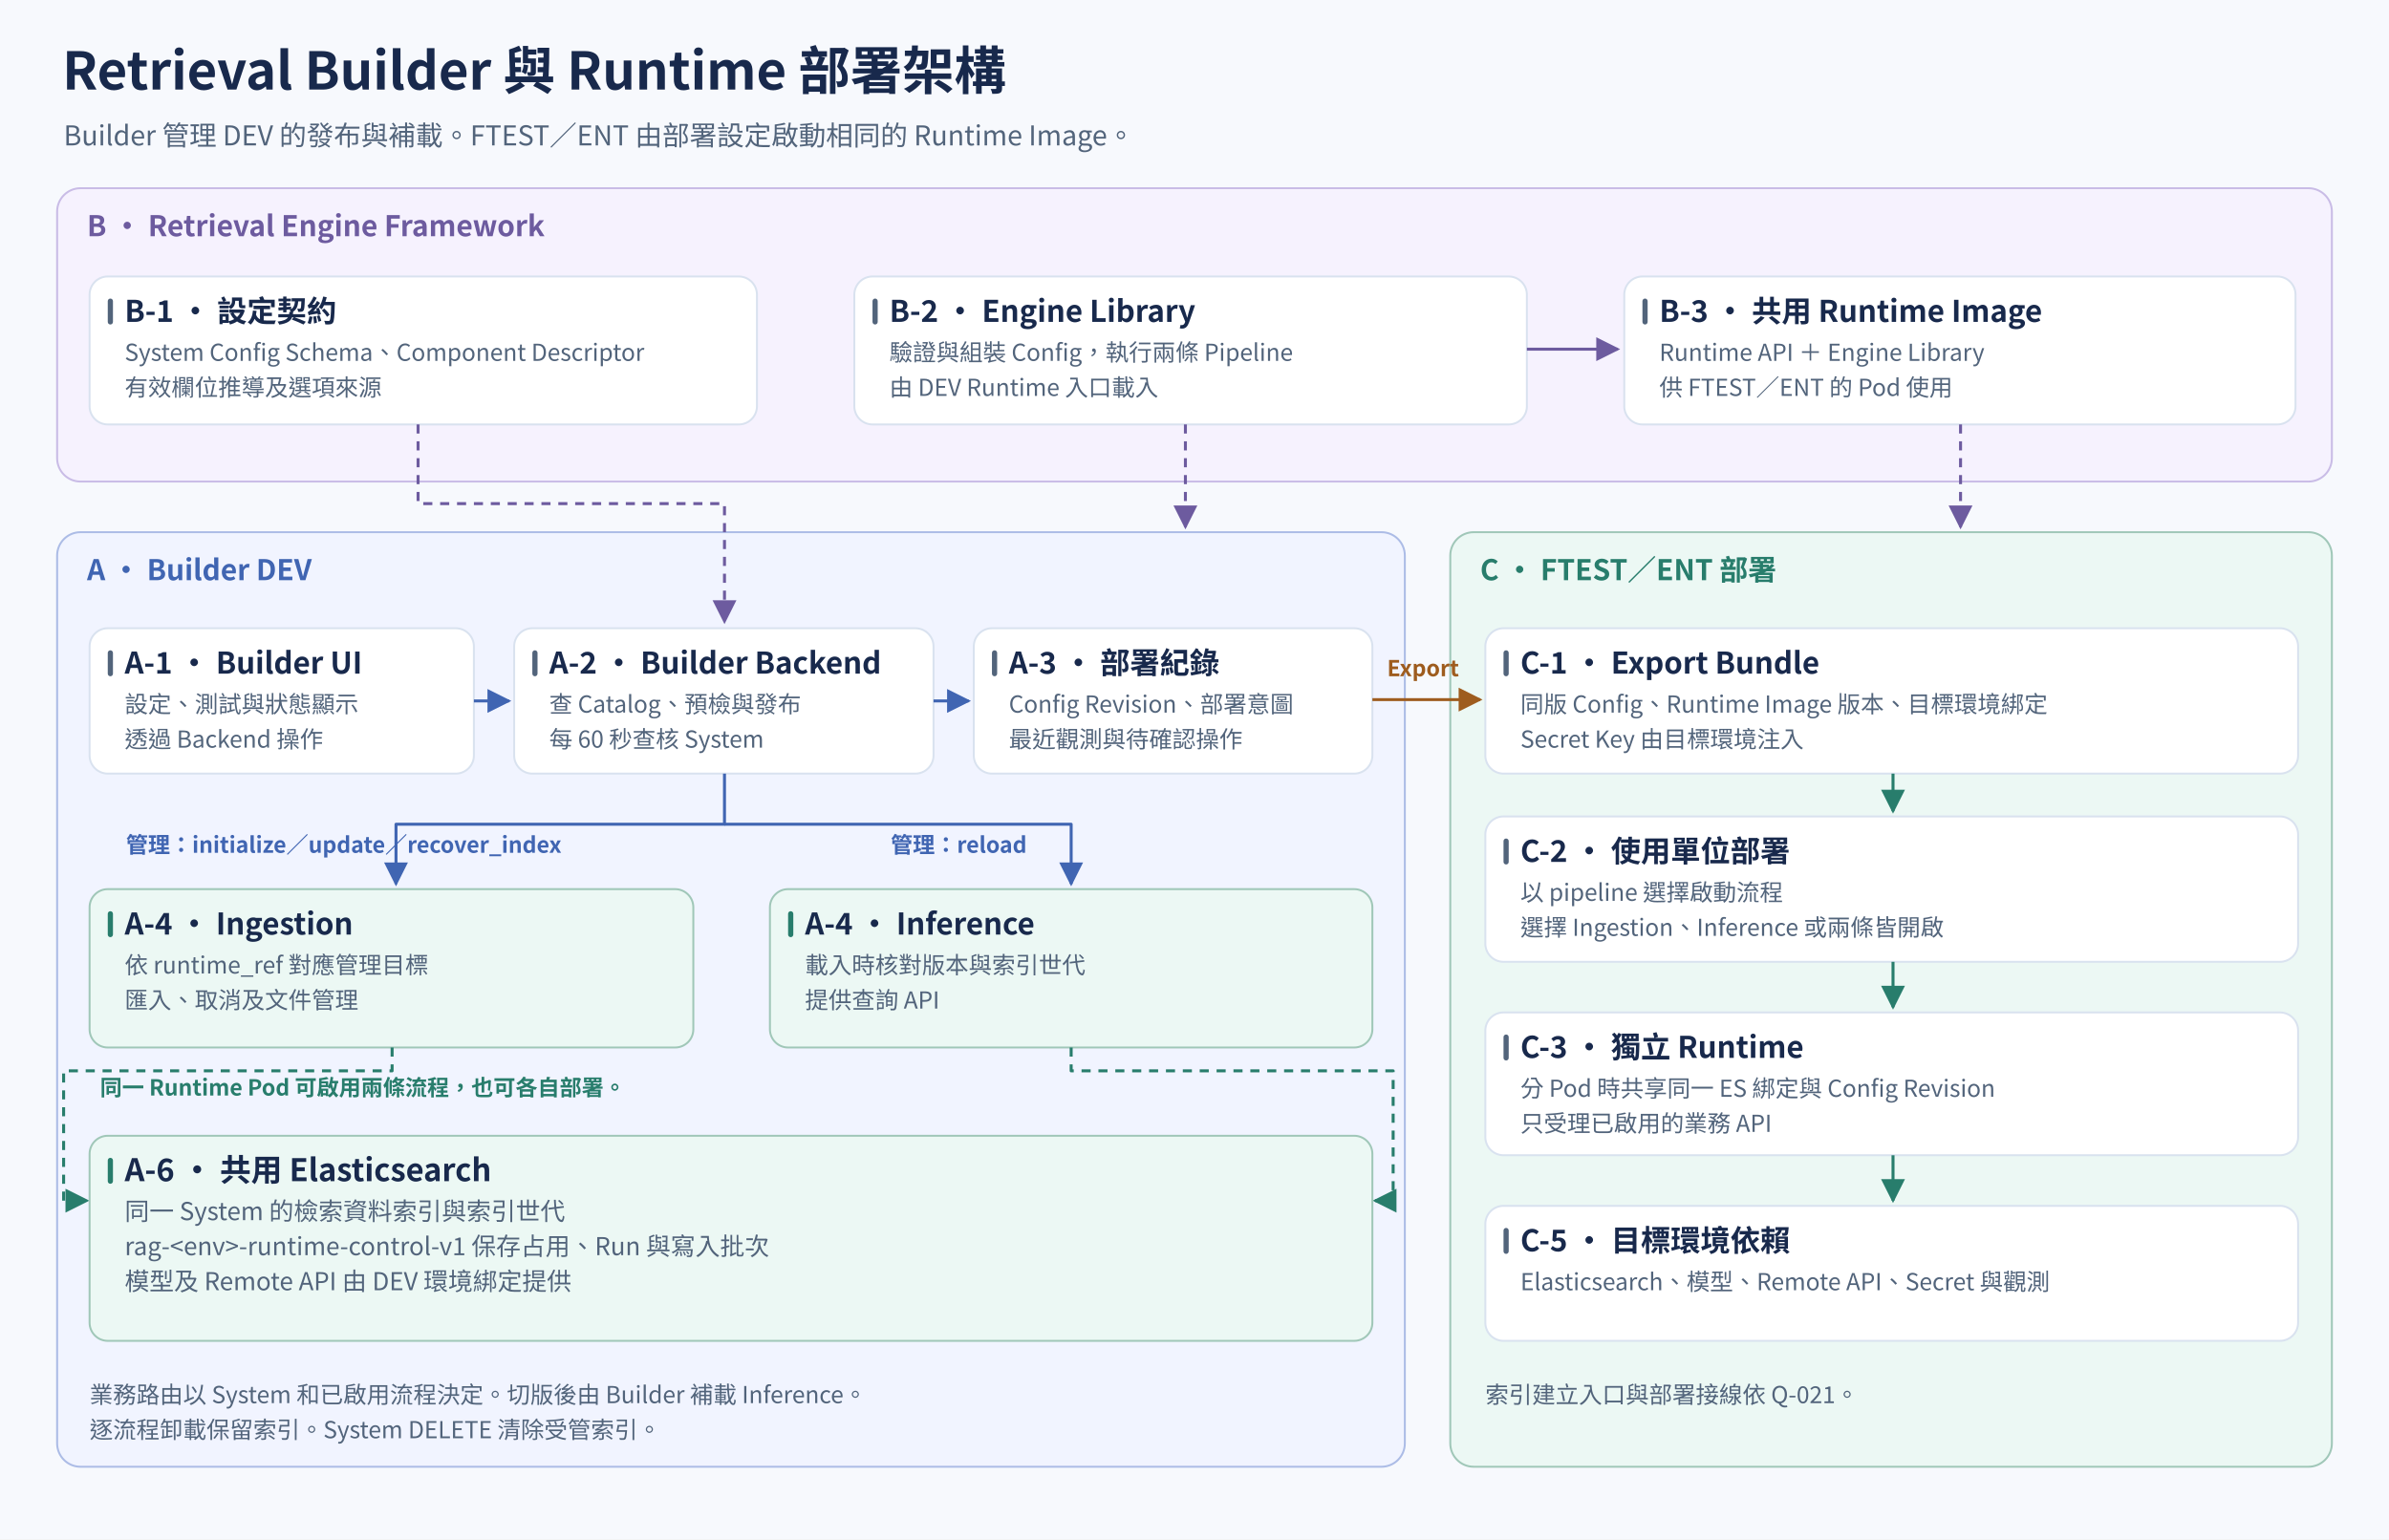
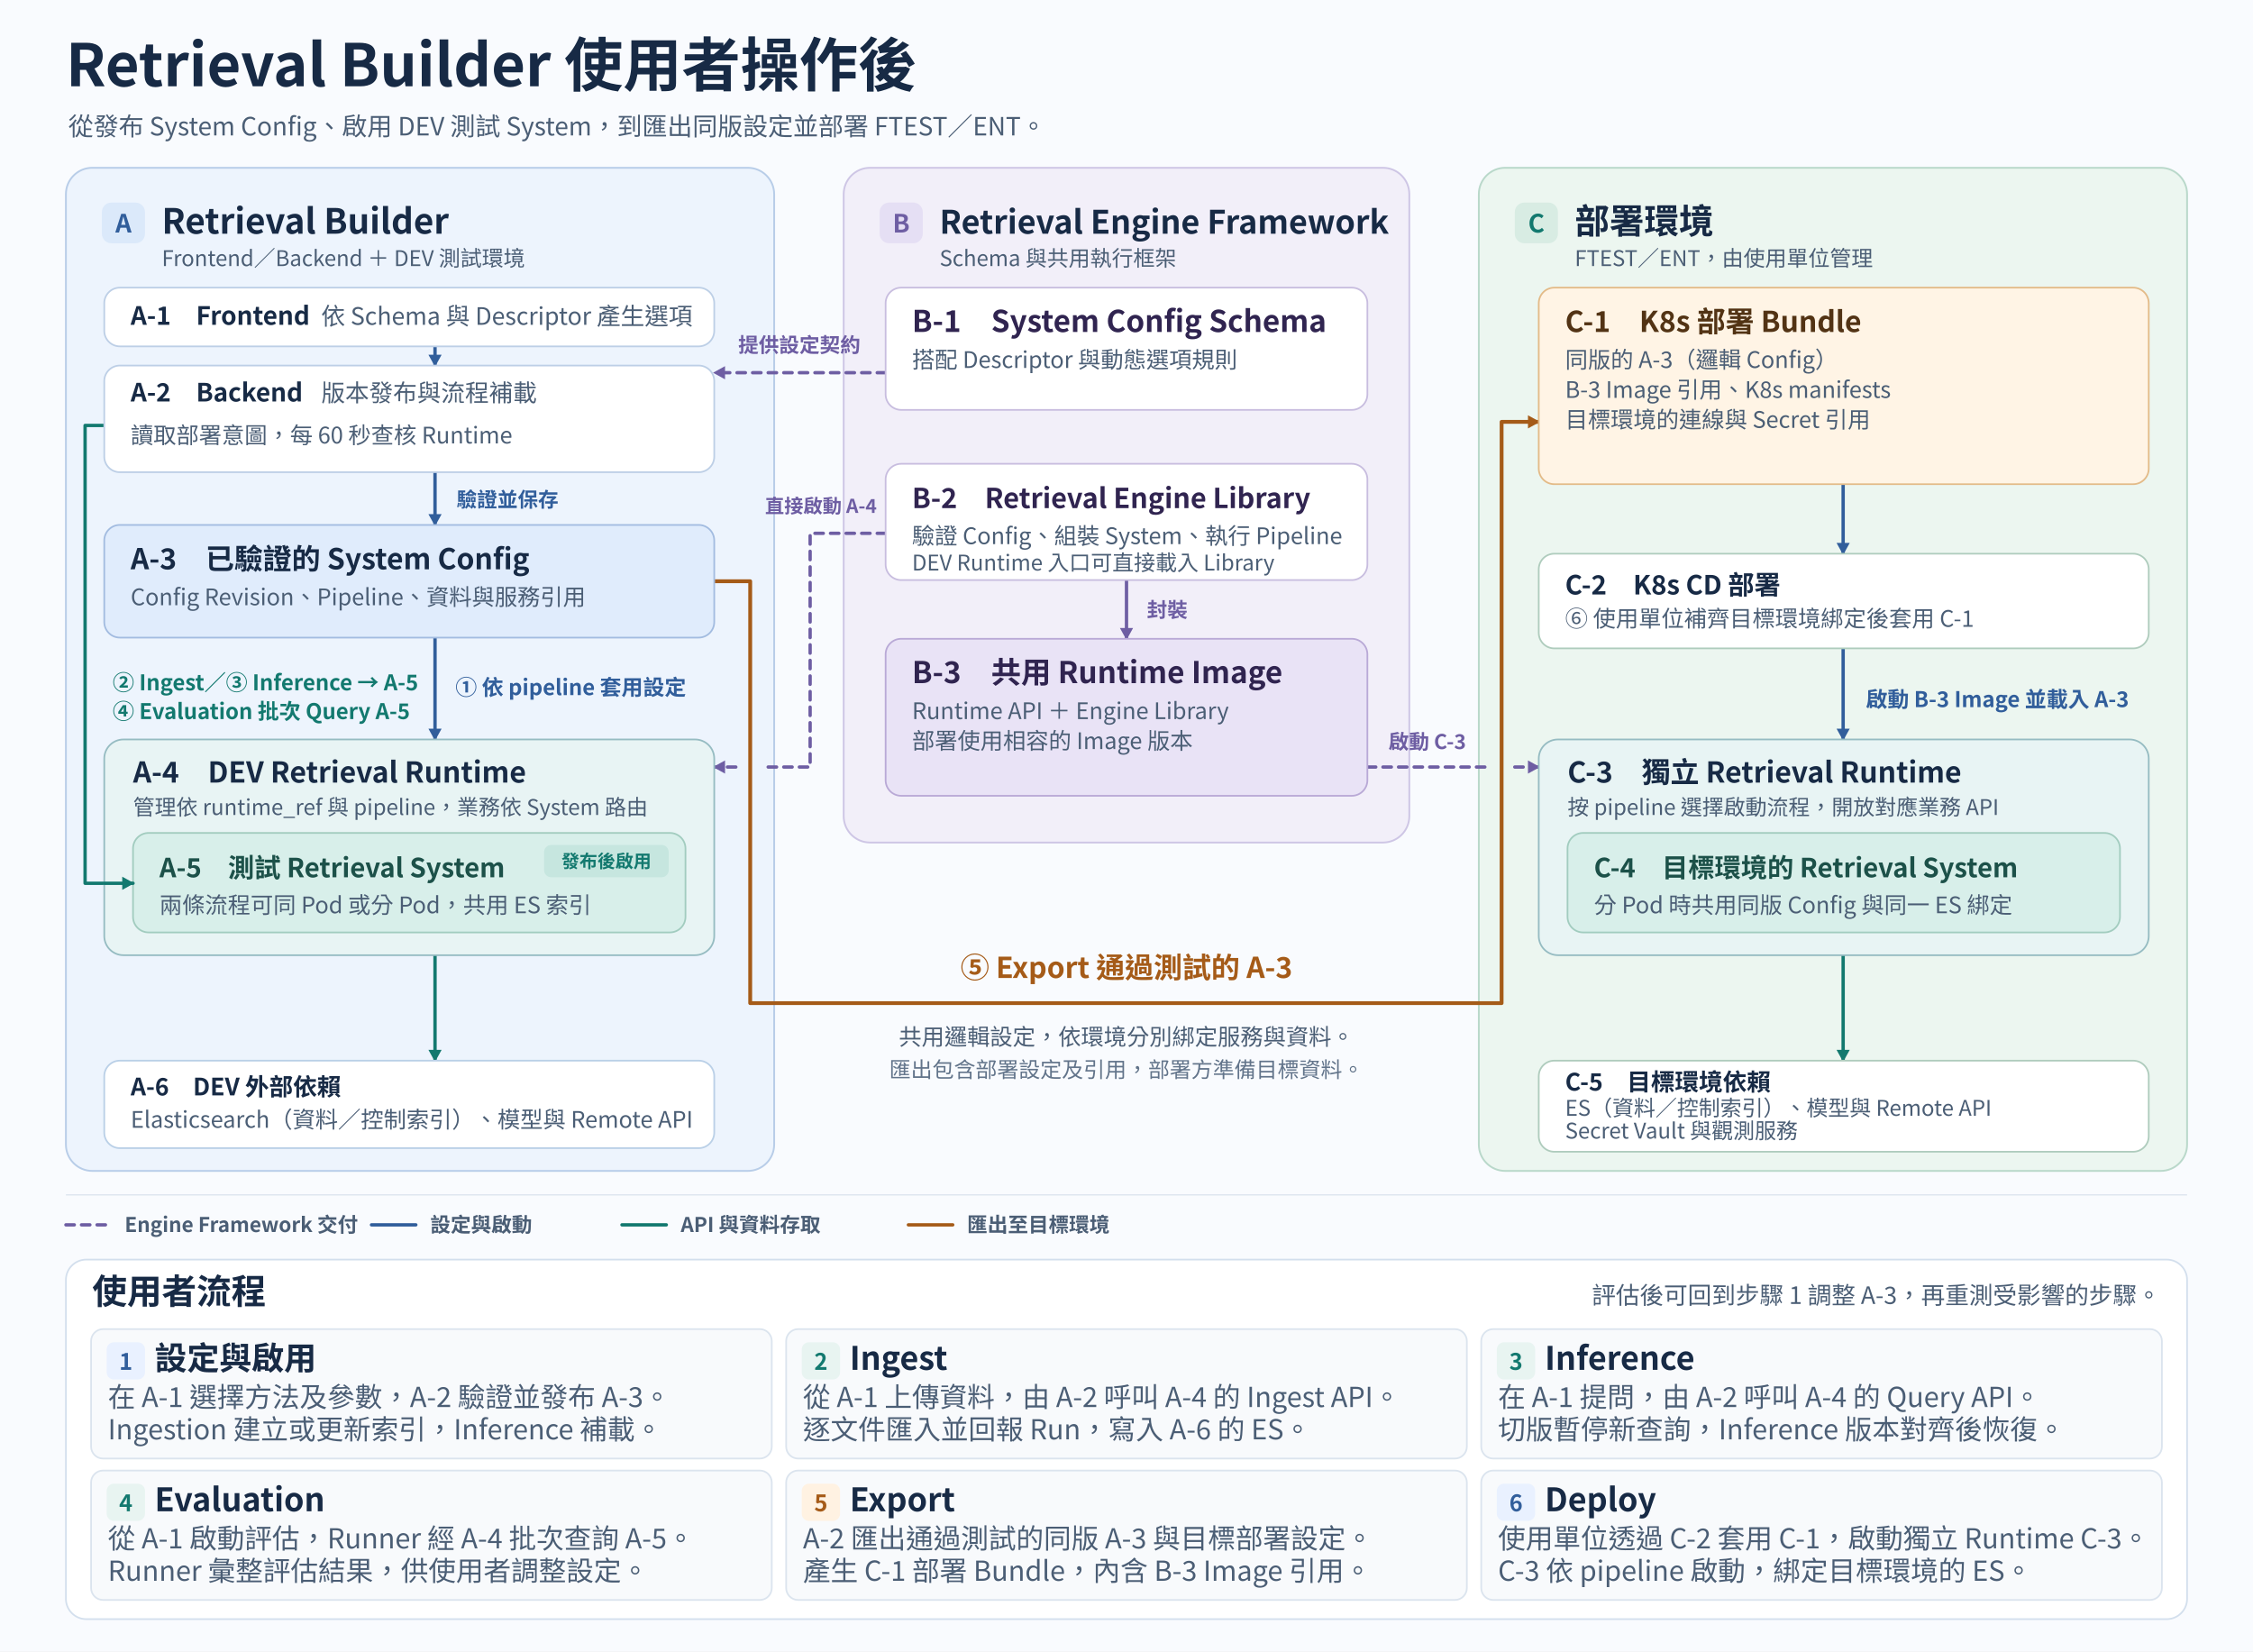
- <svg xmlns="http://www.w3.org/2000/svg" width="1840" height="1186" viewBox="0 0 1840 1186" role="img" aria-labelledby="title description">
-   <style>text{font-family:"Noto Sans CJK TC","Microsoft JhengHei",sans-serif}</style>
+ <svg xmlns="http://www.w3.org/2000/svg" width="1880" height="1378" viewBox="0 0 1880 1378" role="img" aria-labelledby="title desc">
  <defs>
-     <marker id="blue" viewBox="0 0 10 10" refX="9" refY="5" markerWidth="8" markerHeight="8" orient="auto">
-       <path d="M0 0L10 5L0 10Z" fill="#4065b2" />
+     <marker id="arrow-blue" markerWidth="11" markerHeight="11" refX="9" refY="5.5" orient="auto" markerUnits="userSpaceOnUse">
+       <path d="M0 0 L10 5.5 L0 11Z" fill="#315e9b" />
    </marker>
-     <marker id="teal" viewBox="0 0 10 10" refX="9" refY="5" markerWidth="8" markerHeight="8" orient="auto">
-       <path d="M0 0L10 5L0 10Z" fill="#287d6c" />
+     <marker id="arrow-purple" markerWidth="11" markerHeight="11" refX="9" refY="5.5" orient="auto" markerUnits="userSpaceOnUse">
+       <path d="M0 0 L10 5.5 L0 11Z" fill="#6e5ea3" />
    </marker>
-     <marker id="amber" viewBox="0 0 10 10" refX="9" refY="5" markerWidth="8" markerHeight="8" orient="auto">
-       <path d="M0 0L10 5L0 10Z" fill="#9e5c1e" />
+     <marker id="arrow-teal" markerWidth="11" markerHeight="11" refX="9" refY="5.5" orient="auto" markerUnits="userSpaceOnUse">
+       <path d="M0 0 L10 5.5 L0 11Z" fill="#13796f" />
    </marker>
-     <marker id="purple" viewBox="0 0 10 10" refX="9" refY="5" markerWidth="8" markerHeight="8" orient="auto">
-       <path d="M0 0L10 5L0 10Z" fill="#6d5b9f" />
-     </marker>
-     <marker id="white" viewBox="0 0 10 10" refX="9" refY="5" markerWidth="8" markerHeight="8" orient="auto">
-       <path d="M0 0L10 5L0 10Z" fill="#52647b" />
+     <marker id="arrow-orange" markerWidth="11" markerHeight="11" refX="9" refY="5.5" orient="auto" markerUnits="userSpaceOnUse">
+       <path d="M0 0 L10 5.5 L0 11Z" fill="#a55b18" />
    </marker>
  </defs>
-   <rect width="1840" height="1186" fill="#f7f9fd" />
-   <text x="48" y="69" fill="#18294c" font-size="40" font-weight="750" text-anchor="start">Retrieval Builder 與 Runtime 部署架構</text>
-   <text x="49" y="112" fill="#52647b" font-size="21" font-weight="400" text-anchor="start">Builder 管理 DEV 的發布與補載。FTEST／ENT 由部署設定啟動相同的 Runtime Image。</text>
-   <rect x="44" y="145" width="1752" height="226" rx="18" fill="#f6f2fe" stroke="#c9bce6" stroke-width="1.5" />
-   <text x="67" y="182" fill="#6d5b9f" font-size="22" font-weight="720" text-anchor="start">B · Retrieval Engine Framework</text>
-   <rect x="69" y="213" width="514" height="114" rx="14" fill="#ffffff" stroke="#d9e2ef" stroke-width="1.5" />
-   <rect x="83" y="230" width="4" height="20" rx="2" fill="#52647b" />
-   <text x="96" y="248" fill="#18294c" font-size="23" font-weight="730" text-anchor="start">B-1 · 設定契約</text>
-   <text x="96" y="278" fill="#52647b" font-size="18" font-weight="400" text-anchor="start">System Config Schema、Component Descriptor</text>
-   <text x="96" y="305" fill="#52647b" font-size="18" font-weight="400" text-anchor="start">有效欄位推導及選項來源</text>
-   <rect x="658" y="213" width="518" height="114" rx="14" fill="#ffffff" stroke="#d9e2ef" stroke-width="1.5" />
-   <rect x="672" y="230" width="4" height="20" rx="2" fill="#52647b" />
-   <text x="685" y="248" fill="#18294c" font-size="23" font-weight="730" text-anchor="start">B-2 · Engine Library</text>
-   <text x="685" y="278" fill="#52647b" font-size="18" font-weight="400" text-anchor="start">驗證與組裝 Config，執行兩條 Pipeline</text>
-   <text x="685" y="305" fill="#52647b" font-size="18" font-weight="400" text-anchor="start">由 DEV Runtime 入口載入</text>
-   <rect x="1251" y="213" width="517" height="114" rx="14" fill="#ffffff" stroke="#d9e2ef" stroke-width="1.5" />
-   <rect x="1265" y="230" width="4" height="20" rx="2" fill="#52647b" />
-   <text x="1278" y="248" fill="#18294c" font-size="23" font-weight="730" text-anchor="start">B-3 · 共用 Runtime Image</text>
-   <text x="1278" y="278" fill="#52647b" font-size="18" font-weight="400" text-anchor="start">Runtime API ＋ Engine Library</text>
-   <text x="1278" y="305" fill="#52647b" font-size="18" font-weight="400" text-anchor="start">供 FTEST／ENT 的 Pod 使用</text>
-   <path d="M1176 269H1246" fill="none" stroke="#6d5b9f" stroke-width="2.3" stroke-linejoin="round" marker-end="url(#purple)" />
-   <rect x="44" y="410" width="1038" height="720" rx="18" fill="#f1f4ff" stroke="#acbce6" stroke-width="1.5" />
-   <text x="67" y="447" fill="#4065b2" font-size="22" font-weight="720" text-anchor="start">A · Builder DEV</text>
-   <rect x="1117" y="410" width="679" height="720" rx="18" fill="#ecf8f4" stroke="#a0c7b8" stroke-width="1.5" />
-   <text x="1140" y="447" fill="#287d6c" font-size="22" font-weight="720" text-anchor="start">C · FTEST／ENT 部署</text>
-   <path d="M322 327V388H558V479" fill="none" stroke="#6d5b9f" stroke-width="2.3" stroke-linejoin="round" stroke-dasharray="7 6" marker-end="url(#purple)" />
-   <path d="M913 327V406" fill="none" stroke="#6d5b9f" stroke-width="2.3" stroke-linejoin="round" stroke-dasharray="7 6" marker-end="url(#purple)" />
-   <path d="M1510 327V406" fill="none" stroke="#6d5b9f" stroke-width="2.3" stroke-linejoin="round" stroke-dasharray="7 6" marker-end="url(#purple)" />
-   <rect x="69" y="484" width="296" height="112" rx="14" fill="#ffffff" stroke="#d9e2ef" stroke-width="1.5" />
-   <rect x="83" y="501" width="4" height="20" rx="2" fill="#52647b" />
-   <text x="96" y="519" fill="#18294c" font-size="23" font-weight="730" text-anchor="start">A-1 · Builder UI</text>
-   <text x="96" y="549" fill="#52647b" font-size="18" font-weight="400" text-anchor="start">設定、測試與狀態顯示</text>
-   <text x="96" y="576" fill="#52647b" font-size="18" font-weight="400" text-anchor="start">透過 Backend 操作</text>
-   <rect x="396" y="484" width="323" height="112" rx="14" fill="#ffffff" stroke="#d9e2ef" stroke-width="1.5" />
-   <rect x="410" y="501" width="4" height="20" rx="2" fill="#52647b" />
-   <text x="423" y="519" fill="#18294c" font-size="23" font-weight="730" text-anchor="start">A-2 · Builder Backend</text>
-   <text x="423" y="549" fill="#52647b" font-size="18" font-weight="400" text-anchor="start">查 Catalog、預檢與發布</text>
-   <text x="423" y="576" fill="#52647b" font-size="18" font-weight="400" text-anchor="start">每 60 秒查核 System</text>
-   <rect x="750" y="484" width="307" height="112" rx="14" fill="#ffffff" stroke="#d9e2ef" stroke-width="1.5" />
-   <rect x="764" y="501" width="4" height="20" rx="2" fill="#52647b" />
-   <text x="777" y="519" fill="#18294c" font-size="23" font-weight="730" text-anchor="start">A-3 · 部署紀錄</text>
-   <text x="777" y="549" fill="#52647b" font-size="18" font-weight="400" text-anchor="start">Config Revision、部署意圖</text>
-   <text x="777" y="576" fill="#52647b" font-size="18" font-weight="400" text-anchor="start">最近觀測與待確認操作</text>
-   <path d="M365 540H392" fill="none" stroke="#4065b2" stroke-width="2.3" stroke-linejoin="round" marker-end="url(#blue)" />
-   <path d="M719 540H746" fill="none" stroke="#4065b2" stroke-width="2.3" stroke-linejoin="round" marker-end="url(#blue)" />
-   <path d="M1057 539H1140" fill="none" stroke="#9e5c1e" stroke-width="2.3" stroke-linejoin="round" marker-end="url(#amber)" />
-   <text x="1096" y="521" fill="#9e5c1e" font-size="17" font-weight="660" text-anchor="middle">Export</text>
-   <path d="M558 596V635H305V681" fill="none" stroke="#4065b2" stroke-width="2.3" stroke-linejoin="round" marker-end="url(#blue)" />
-   <path d="M558 635H825V681" fill="none" stroke="#4065b2" stroke-width="2.3" stroke-linejoin="round" marker-end="url(#blue)" />
-   <text x="97" y="657" fill="#4065b2" font-size="17" font-weight="660" text-anchor="start">管理：initialize／update／recover_index</text>
-   <text x="686" y="657" fill="#4065b2" font-size="17" font-weight="660" text-anchor="start">管理：reload</text>
-   <rect x="69" y="685" width="465" height="122" rx="14" fill="#ecf8f4" stroke="#a0c7b8" stroke-width="1.5" />
-   <rect x="83" y="702" width="4" height="20" rx="2" fill="#287d6c" />
-   <text x="96" y="720" fill="#18294c" font-size="23" font-weight="730" text-anchor="start">A-4 · Ingestion</text>
-   <text x="96" y="750" fill="#52647b" font-size="18" font-weight="400" text-anchor="start">依 runtime_ref 對應管理目標</text>
-   <text x="96" y="777" fill="#52647b" font-size="18" font-weight="400" text-anchor="start">匯入、取消及文件管理</text>
-   <rect x="593" y="685" width="464" height="122" rx="14" fill="#ecf8f4" stroke="#a0c7b8" stroke-width="1.5" />
-   <rect x="607" y="702" width="4" height="20" rx="2" fill="#287d6c" />
-   <text x="620" y="720" fill="#18294c" font-size="23" font-weight="730" text-anchor="start">A-4 · Inference</text>
-   <text x="620" y="750" fill="#52647b" font-size="18" font-weight="400" text-anchor="start">載入時核對版本與索引世代</text>
-   <text x="620" y="777" fill="#52647b" font-size="18" font-weight="400" text-anchor="start">提供查詢 API</text>
-   <text x="77" y="844" fill="#287d6c" font-size="17" font-weight="660" text-anchor="start">同一 Runtime Pod 可啟用兩條流程，也可各自部署。</text>
-   <path d="M302 807V825H49V925H67" fill="none" stroke="#287d6c" stroke-width="2.3" stroke-linejoin="round" stroke-dasharray="7 6" marker-end="url(#teal)" />
-   <path d="M825 807V825H1073V925H1059" fill="none" stroke="#287d6c" stroke-width="2.3" stroke-linejoin="round" stroke-dasharray="7 6" marker-end="url(#teal)" />
-   <rect x="69" y="875" width="988" height="158" rx="14" fill="#ecf8f4" stroke="#a0c7b8" stroke-width="1.5" />
-   <rect x="83" y="892" width="4" height="20" rx="2" fill="#287d6c" />
-   <text x="96" y="910" fill="#18294c" font-size="24" font-weight="730" text-anchor="start">A-6 · 共用 Elasticsearch</text>
-   <text x="96" y="940" fill="#52647b" font-size="19" font-weight="400" text-anchor="start">同一 System 的檢索資料索引與索引世代</text>
-   <text x="96" y="967" fill="#52647b" font-size="19" font-weight="400" text-anchor="start">rag-&lt;env&gt;-runtime-control-v1 保存占用、Run 與寫入批次</text>
-   <text x="96" y="994" fill="#52647b" font-size="19" font-weight="400" text-anchor="start">模型及 Remote API 由 DEV 環境綁定提供</text>
-   <rect x="1144" y="484" width="626" height="112" rx="14" fill="#ffffff" stroke="#d9e2ef" stroke-width="1.5" />
-   <rect x="1158" y="501" width="4" height="20" rx="2" fill="#52647b" />
-   <text x="1171" y="519" fill="#18294c" font-size="23" font-weight="730" text-anchor="start">C-1 · Export Bundle</text>
-   <text x="1171" y="549" fill="#52647b" font-size="18" font-weight="400" text-anchor="start">同版 Config、Runtime Image 版本、目標環境綁定</text>
-   <text x="1171" y="576" fill="#52647b" font-size="18" font-weight="400" text-anchor="start">Secret Key 由目標環境注入</text>
-   <path d="M1458 596V625" fill="none" stroke="#287d6c" stroke-width="2.3" stroke-linejoin="round" marker-end="url(#teal)" />
-   <rect x="1144" y="629" width="626" height="112" rx="14" fill="#ffffff" stroke="#d9e2ef" stroke-width="1.5" />
-   <rect x="1158" y="646" width="4" height="20" rx="2" fill="#52647b" />
-   <text x="1171" y="664" fill="#18294c" font-size="23" font-weight="730" text-anchor="start">C-2 · 使用單位部署</text>
-   <text x="1171" y="694" fill="#52647b" font-size="18" font-weight="400" text-anchor="start">以 pipeline 選擇啟動流程</text>
-   <text x="1171" y="721" fill="#52647b" font-size="18" font-weight="400" text-anchor="start">選擇 Ingestion、Inference 或兩條皆開啟</text>
-   <path d="M1458 741V776" fill="none" stroke="#287d6c" stroke-width="2.3" stroke-linejoin="round" marker-end="url(#teal)" />
-   <rect x="1144" y="780" width="626" height="110" rx="14" fill="#ffffff" stroke="#d9e2ef" stroke-width="1.5" />
-   <rect x="1158" y="797" width="4" height="20" rx="2" fill="#52647b" />
-   <text x="1171" y="815" fill="#18294c" font-size="23" font-weight="730" text-anchor="start">C-3 · 獨立 Runtime</text>
-   <text x="1171" y="845" fill="#52647b" font-size="18" font-weight="400" text-anchor="start">分 Pod 時共享同一 ES 綁定與 Config Revision</text>
-   <text x="1171" y="872" fill="#52647b" font-size="18" font-weight="400" text-anchor="start">只受理已啟用的業務 API</text>
-   <path d="M1458 890V925" fill="none" stroke="#287d6c" stroke-width="2.3" stroke-linejoin="round" marker-end="url(#teal)" />
-   <rect x="1144" y="929" width="626" height="104" rx="14" fill="#ffffff" stroke="#d9e2ef" stroke-width="1.5" />
-   <rect x="1158" y="946" width="4" height="20" rx="2" fill="#52647b" />
-   <text x="1171" y="964" fill="#18294c" font-size="23" font-weight="730" text-anchor="start">C-5 · 目標環境依賴</text>
-   <text x="1171" y="994" fill="#52647b" font-size="18" font-weight="400" text-anchor="start">Elasticsearch、模型、Remote API、Secret 與觀測</text>
-   <text x="69" y="1081" fill="#52647b" font-size="18" font-weight="500" text-anchor="start">業務路由以 System 和已啟用流程決定。切版後由 Builder 補載 Inference。</text>
-   <text x="69" y="1108" fill="#52647b" font-size="18" font-weight="500" text-anchor="start">逐流程卸載保留索引。System DELETE 清除受管索引。</text>
-   <text x="1144" y="1081" fill="#52647b" font-size="18" font-weight="500" text-anchor="start">索引建立入口與部署接線依 Q-021。</text>
+   <style>
+ text{font-family:'Noto Sans CJK TC','Noto Sans CJK SC',sans-serif;text-rendering:geometricPrecision}
+ </style>
+   <rect x="0" y="0" width="1880" height="1378" rx="0" fill="#f9fbfe" stroke="none" stroke-width="1.4" />
+   <text x="55" y="72" fill="#172a45" font-size="49" font-weight="800" text-anchor="start">Retrieval Builder 使用者操作後</text>
+   <text x="57" y="113" fill="#4b5e75" font-size="21" font-weight="500" text-anchor="start">從發布 System Config、啟用 DEV 測試 System，到匯出同版設定並部署 FTEST／ENT。</text>
+   <g transform="translate(0 -10)">
+     <rect x="55" y="150" width="591" height="837" rx="22" fill="#edf4fd" stroke="#b8cde8" stroke-width="1.5" />
+     <rect x="85" y="179" width="36" height="34" rx="8" fill="#dbe9fa" stroke="none" stroke-width="1.4" />
+     <text x="103" y="204" fill="#315e9b" font-size="21" font-weight="750" text-anchor="middle">A</text>
+     <text x="135" y="205" fill="#172a45" font-size="29" font-weight="750" text-anchor="start">Retrieval Builder</text>
+     <text x="135" y="232" fill="#4b5e75" font-size="18" font-weight="500" text-anchor="start">Frontend／Backend ＋ DEV 測試環境</text>
+     <rect x="704" y="150" width="472" height="563" rx="22" fill="#f2eff9" stroke="#cec6e5" stroke-width="1.5" />
+     <rect x="734" y="179" width="36" height="34" rx="8" fill="#e5dff4" stroke="none" stroke-width="1.4" />
+     <text x="752" y="204" fill="#6e5ea3" font-size="21" font-weight="750" text-anchor="middle">B</text>
+     <text x="784" y="205" fill="#172a45" font-size="27" font-weight="750" text-anchor="start">Retrieval Engine Framework</text>
+     <text x="784" y="232" fill="#4b5e75" font-size="18" font-weight="500" text-anchor="start">Schema 與共用執行框架</text>
+     <rect x="1234" y="150" width="591" height="837" rx="22" fill="#ecf6f0" stroke="#b9d8ca" stroke-width="1.5" />
+     <rect x="1264" y="179" width="36" height="34" rx="8" fill="#d8ece3" stroke="none" stroke-width="1.4" />
+     <text x="1282" y="204" fill="#13796f" font-size="21" font-weight="750" text-anchor="middle">C</text>
+     <text x="1314" y="205" fill="#172a45" font-size="29" font-weight="750" text-anchor="start">部署環境</text>
+     <text x="1314" y="232" fill="#4b5e75" font-size="18" font-weight="500" text-anchor="start">FTEST／ENT，由使用單位管理</text>
+     <path d="M739 321 H596" fill="none" stroke="#6e5ea3" stroke-width="2.8" stroke-linecap="round" stroke-linejoin="round" stroke-dasharray="7 6" marker-end="url(#arrow-purple)" />
+     <path d="M363 299 V315" fill="none" stroke="#315e9b" stroke-width="2.8" stroke-linecap="round" stroke-linejoin="round" marker-end="url(#arrow-blue)" />
+     <path d="M363 404 V448" fill="none" stroke="#315e9b" stroke-width="2.8" stroke-linecap="round" stroke-linejoin="round" marker-end="url(#arrow-blue)" />
+     <path d="M363 542 V627" fill="none" stroke="#315e9b" stroke-width="2.8" stroke-linecap="round" stroke-linejoin="round" marker-end="url(#arrow-blue)" />
+     <path d="M87 365 H71 V747 H87" fill="none" stroke="#13796f" stroke-width="2.8" stroke-linecap="round" stroke-linejoin="round" />
+     <path d="M940 494 V543" fill="none" stroke="#6e5ea3" stroke-width="2.8" stroke-linecap="round" stroke-linejoin="round" marker-end="url(#arrow-purple)" />
+     <path d="M739 455 H676 V650 H638 M614 650 H596" fill="none" stroke="#6e5ea3" stroke-width="2.8" stroke-linecap="round" stroke-linejoin="round" stroke-dasharray="7 6" marker-end="url(#arrow-purple)" />
+     <path d="M1141 650 H1242 M1264 650 H1284" fill="none" stroke="#6e5ea3" stroke-width="2.8" stroke-linecap="round" stroke-linejoin="round" stroke-dasharray="7 6" marker-end="url(#arrow-purple)" />
+     <path d="M596 495 H626 V847 H1253 V362 H1284" fill="none" stroke="#a55b18" stroke-width="3.2" stroke-linecap="round" stroke-linejoin="round" marker-end="url(#arrow-orange)" />
+     <path d="M1538 414 V472" fill="none" stroke="#315e9b" stroke-width="2.8" stroke-linecap="round" stroke-linejoin="round" marker-end="url(#arrow-blue)" />
+     <path d="M1538 551 V627" fill="none" stroke="#315e9b" stroke-width="2.8" stroke-linecap="round" stroke-linejoin="round" marker-end="url(#arrow-blue)" />
+     <path d="M363 807 V895" fill="none" stroke="#13796f" stroke-width="2.8" stroke-linecap="round" stroke-linejoin="round" marker-end="url(#arrow-teal)" />
+     <path d="M1538 807 V895" fill="none" stroke="#13796f" stroke-width="2.8" stroke-linecap="round" stroke-linejoin="round" marker-end="url(#arrow-teal)" />
+     <rect x="87" y="250" width="509" height="49" rx="13" fill="#ffffff" stroke="#bdcfe6" stroke-width="1.4" />
+     <text x="109" y="281" fill="#172a45" font-size="21" font-weight="740" text-anchor="start">A-1　Frontend</text>
+     <text x="268" y="281" fill="#4b5e75" font-size="20" font-weight="500" text-anchor="start">依 Schema 與 Descriptor 產生選項</text>
+     <rect x="87" y="315" width="509" height="89" rx="13" fill="#ffffff" stroke="#bdcfe6" stroke-width="1.4" />
+     <text x="109" y="345" fill="#172a45" font-size="21" font-weight="740" text-anchor="start">A-2　Backend</text>
+     <text x="268" y="345" fill="#4b5e75" font-size="20" font-weight="500" text-anchor="start">版本發布與流程補載</text>
+     <text x="109" y="380" fill="#4b5e75" font-size="19" font-weight="500" text-anchor="start">讀取部署意圖，每 60 秒查核 Runtime</text>
+     <rect x="87" y="448" width="509" height="94" rx="13" fill="#e0ecfc" stroke="#a3bce0" stroke-width="1.4" />
+     <text x="109" y="485" fill="#172a45" font-size="24" font-weight="720" text-anchor="start">A-3　已驗證的 System Config</text>
+     <text x="109" y="515" fill="#4b5e75" font-size="19" font-weight="500" text-anchor="start">Config Revision、Pipeline、資料與服務引用</text>
+     <rect x="87" y="627" width="509" height="180" rx="16" fill="#e8f4f4" stroke="#96bcc2" stroke-width="1.4" />
+     <text x="111" y="663" fill="#172a45" font-size="24" font-weight="750" text-anchor="start">A-4　DEV Retrieval Runtime</text>
+     <text x="111" y="690" fill="#4b5e75" font-size="18" font-weight="500" text-anchor="start">管理依 runtime_ref 與 pipeline，業務依 System 路由</text>
+     <rect x="111" y="705" width="461" height="83" rx="13" fill="#d8efea" stroke="#a2ccbf" stroke-width="1.4" />
+     <text x="133" y="742" fill="#1c5149" font-size="22" font-weight="720" text-anchor="start">A-5　測試 Retrieval System</text>
+     <text x="133" y="772" fill="#4b5e75" font-size="19" font-weight="500" text-anchor="start">兩條流程可同 Pod 或分 Pod，共用 ES 索引</text>
+     <rect x="454" y="715" width="104" height="27" rx="6" fill="#c6e6df" stroke="none" stroke-width="1.4" />
+     <text x="506" y="734" fill="#13796f" font-size="15" font-weight="700" text-anchor="middle">發布後啟用</text>
+     <path d="M87 747 H111" fill="none" stroke="#13796f" stroke-width="2.8" stroke-linecap="round" stroke-linejoin="round" marker-end="url(#arrow-teal)" />
+     <rect x="739" y="250" width="402" height="102" rx="13" fill="#ffffff" stroke="#c8bddf" stroke-width="1.4" />
+     <text x="761" y="287" fill="#302450" font-size="25" font-weight="720" text-anchor="start">B-1　System Config Schema</text>
+     <text x="761" y="317" fill="#4b5e75" font-size="19" font-weight="500" text-anchor="start">搭配 Descriptor 與動態選項規則</text>
+     <rect x="739" y="397" width="402" height="97" rx="13" fill="#ffffff" stroke="#c8bddf" stroke-width="1.4" />
+     <text x="761" y="434" fill="#302450" font-size="23" font-weight="720" text-anchor="start">B-2　Retrieval Engine Library</text>
+     <text x="761" y="464" fill="#4b5e75" font-size="19" font-weight="500" text-anchor="start">驗證 Config、組裝 System、執行 Pipeline</text>
+     <text x="761" y="486" fill="#4b5e75" font-size="18" font-weight="500" text-anchor="start">DEV Runtime 入口可直接載入 Library</text>
+     <rect x="739" y="543" width="402" height="131" rx="13" fill="#e9e3f6" stroke="#b9a9d6" stroke-width="1.4" />
+     <text x="761" y="580" fill="#302450" font-size="25" font-weight="720" text-anchor="start">B-3　共用 Runtime Image</text>
+     <text x="761" y="610" fill="#4b5e75" font-size="19" font-weight="500" text-anchor="start">Runtime API ＋ Engine Library</text>
+     <text x="761" y="635" fill="#4b5e75" font-size="19" font-weight="500" text-anchor="start">部署使用相容的 Image 版本</text>
+     <rect x="1284" y="250" width="509" height="164" rx="13" fill="#fff4e5" stroke="#e3bb88" stroke-width="1.4" />
+     <text x="1306" y="287" fill="#523314" font-size="24" font-weight="720" text-anchor="start">C-1　K8s 部署 Bundle</text>
+     <text x="1306" y="317" fill="#4b5e75" font-size="19" font-weight="500" text-anchor="start">同版的 A-3（邏輯 Config）</text>
+     <text x="1306" y="342" fill="#4b5e75" font-size="19" font-weight="500" text-anchor="start">B-3 Image 引用、K8s manifests</text>
+     <text x="1306" y="367" fill="#4b5e75" font-size="19" font-weight="500" text-anchor="start">目標環境的連線與 Secret 引用</text>
+     <rect x="1284" y="472" width="509" height="79" rx="13" fill="#ffffff" stroke="#afccbd" stroke-width="1.4" />
+     <text x="1306" y="506" fill="#172a45" font-size="22" font-weight="720" text-anchor="start">C-2　K8s CD 部署</text>
+     <text x="1306" y="533" fill="#4b5e75" font-size="19" font-weight="500" text-anchor="start">⑥ 使用單位補齊目標環境綁定後套用 C-1</text>
+     <rect x="1284" y="627" width="509" height="180" rx="16" fill="#e8f4f4" stroke="#96bcc2" stroke-width="1.4" />
+     <text x="1308" y="663" fill="#172a45" font-size="24" font-weight="750" text-anchor="start">C-3　獨立 Retrieval Runtime</text>
+     <text x="1308" y="690" fill="#4b5e75" font-size="18" font-weight="500" text-anchor="start">按 pipeline 選擇啟動流程，開放對應業務 API</text>
+     <rect x="1308" y="705" width="461" height="83" rx="13" fill="#d8efea" stroke="#a2ccbf" stroke-width="1.4" />
+     <text x="1330" y="742" fill="#1c5149" font-size="22" font-weight="720" text-anchor="start">C-4　目標環境的 Retrieval System</text>
+     <text x="1330" y="772" fill="#4b5e75" font-size="19" font-weight="500" text-anchor="start">分 Pod 時共用同版 Config 與同一 ES 綁定</text>
+     <rect x="87" y="895" width="509" height="73" rx="13" fill="#ffffff" stroke="#bad0e7" stroke-width="1.4" />
+     <text x="109" y="924" fill="#172a45" font-size="20" font-weight="720" text-anchor="start">A-6　DEV 外部依賴</text>
+     <text x="109" y="951" fill="#4b5e75" font-size="19" font-weight="500" text-anchor="start">Elasticsearch（資料／控制索引）、模型與 Remote API</text>
+     <rect x="1284" y="895" width="509" height="76" rx="13" fill="#ffffff" stroke="#afccbd" stroke-width="1.4" />
+     <text x="1306" y="920" fill="#172a45" font-size="20" font-weight="720" text-anchor="start">C-5　目標環境依賴</text>
+     <text x="1306" y="941" fill="#4b5e75" font-size="18" font-weight="500" text-anchor="start">ES（資料／控制索引）、模型與 Remote API</text>
+     <text x="1306" y="960" fill="#4b5e75" font-size="18" font-weight="500" text-anchor="start">Secret Vault 與觀測服務</text>
+     <text x="667" y="304" fill="#6e5ea3" font-size="17" font-weight="680" text-anchor="middle">提供設定契約</text>
+     <text x="381" y="433" fill="#315e9b" font-size="17" font-weight="650" text-anchor="start">驗證並保存</text>
+     <text x="380" y="590" fill="#315e9b" font-size="18" font-weight="650" text-anchor="start">① 依 pipeline 套用設定</text>
+     <text x="94" y="586" fill="#13796f" font-size="18" font-weight="760" text-anchor="start">② Ingest／③ Inference → A-5</text>
+     <text x="94" y="610" fill="#13796f" font-size="18" font-weight="620" text-anchor="start">④ Evaluation 批次 Query A-5</text>
+     <text x="957" y="525" fill="#6e5ea3" font-size="17" font-weight="640" text-anchor="start">封裝</text>
+     <text x="685" y="438" fill="#6e5ea3" font-size="16" font-weight="680" text-anchor="middle">直接啟動 A-4</text>
+     <text x="1191" y="635" fill="#6e5ea3" font-size="17" font-weight="680" text-anchor="middle">啟動 C-3</text>
+     <text x="1557" y="600" fill="#315e9b" font-size="18" font-weight="650" text-anchor="start">啟動 B-3 Image 並載入 A-3</text>
+     <text x="940" y="826" fill="#a55b18" font-size="24" font-weight="740" text-anchor="middle">⑤ Export 通過測試的 A-3</text>
+     <text x="940" y="882" fill="#4b5e75" font-size="19" font-weight="520" text-anchor="middle">共用邏輯設定，依環境分別綁定服務與資料。</text>
+     <text x="940" y="909" fill="#62748a" font-size="18" font-weight="500" text-anchor="middle">匯出包含部署設定及引用，部署方準備目標資料。</text>
+     <path d="M55 1007 H1825" stroke="#dbe4ee" />
+     <path d="M55 1032 H92" fill="none" stroke="#6e5ea3" stroke-width="2.8" stroke-linecap="round" stroke-linejoin="round" stroke-dasharray="7 6" />
+     <text x="104" y="1038" fill="#4b5e75" font-size="17" font-weight="580" text-anchor="start">Engine Framework 交付</text>
+     <path d="M310 1032 H347" fill="none" stroke="#315e9b" stroke-width="2.8" stroke-linecap="round" stroke-linejoin="round" />
+     <text x="359" y="1038" fill="#4b5e75" font-size="17" font-weight="580" text-anchor="start">設定與啟動</text>
+     <path d="M519 1032 H556" fill="none" stroke="#13796f" stroke-width="2.8" stroke-linecap="round" stroke-linejoin="round" />
+     <text x="568" y="1038" fill="#4b5e75" font-size="17" font-weight="580" text-anchor="start">API 與資料存取</text>
+     <path d="M758 1032 H795" fill="none" stroke="#a55b18" stroke-width="2.8" stroke-linecap="round" stroke-linejoin="round" />
+     <text x="807" y="1038" fill="#4b5e75" font-size="17" font-weight="580" text-anchor="start">匯出至目標環境</text>
+   </g>
+   <g transform="translate(0 911)">
+     <rect x="55" y="140" width="1770" height="300" rx="17" fill="#ffffff" stroke="#d3dfed" stroke-width="1.4" />
+     <text x="77" y="177" fill="#172a45" font-size="29" font-weight="750" text-anchor="start">使用者流程</text>
+     <text x="1803" y="177" fill="#4b5e75" font-size="20" font-weight="540" text-anchor="end">評估後可回到步驟 1 調整 A-3，再重測受影響的步驟。</text>
+     <rect x="76" y="198" width="568" height="108" rx="10" fill="#f8fafc" stroke="#dbe4ee" stroke-width="1.4" />
+     <rect x="89" y="209" width="32" height="31" rx="6" fill="#e9f1ff" stroke="none" stroke-width="1.4" />
+     <text x="105" y="232" fill="#315e9b" font-size="19" font-weight="750" text-anchor="middle">1</text>
+     <text x="129" y="232" fill="#172a45" font-size="27" font-weight="750" text-anchor="start">設定與啟用</text>
+     <text x="90" y="263" fill="#4b5e75" font-size="23" font-weight="500" text-anchor="start">在 A-1 選擇方法及參數，A-2 驗證並發布 A-3。</text>
+     <text x="90" y="290" fill="#4b5e75" font-size="23" font-weight="500" text-anchor="start">Ingestion 建立或更新索引，Inference 補載。</text>
+     <rect x="656" y="198" width="568" height="108" rx="10" fill="#f8fafc" stroke="#dbe4ee" stroke-width="1.4" />
+     <rect x="669" y="209" width="32" height="31" rx="6" fill="#e8f4f1" stroke="none" stroke-width="1.4" />
+     <text x="685" y="232" fill="#13796f" font-size="19" font-weight="750" text-anchor="middle">2</text>
+     <text x="709" y="232" fill="#172a45" font-size="27" font-weight="750" text-anchor="start">Ingest</text>
+     <text x="670" y="263" fill="#4b5e75" font-size="23" font-weight="500" text-anchor="start">從 A-1 上傳資料，由 A-2 呼叫 A-4 的 Ingest API。</text>
+     <text x="670" y="290" fill="#4b5e75" font-size="23" font-weight="500" text-anchor="start">逐文件匯入並回報 Run，寫入 A-6 的 ES。</text>
+     <rect x="1236" y="198" width="568" height="108" rx="10" fill="#f8fafc" stroke="#dbe4ee" stroke-width="1.4" />
+     <rect x="1249" y="209" width="32" height="31" rx="6" fill="#e8f4f1" stroke="none" stroke-width="1.4" />
+     <text x="1265" y="232" fill="#13796f" font-size="19" font-weight="750" text-anchor="middle">3</text>
+     <text x="1289" y="232" fill="#172a45" font-size="27" font-weight="750" text-anchor="start">Inference</text>
+     <text x="1250" y="263" fill="#4b5e75" font-size="23" font-weight="500" text-anchor="start">在 A-1 提問，由 A-2 呼叫 A-4 的 Query API。</text>
+     <text x="1250" y="290" fill="#4b5e75" font-size="23" font-weight="500" text-anchor="start">切版暫停新查詢，Inference 版本對齊後恢復。</text>
+     <rect x="76" y="316" width="568" height="108" rx="10" fill="#f8fafc" stroke="#dbe4ee" stroke-width="1.4" />
+     <rect x="89" y="327" width="32" height="31" rx="6" fill="#e8f4f1" stroke="none" stroke-width="1.4" />
+     <text x="105" y="350" fill="#13796f" font-size="19" font-weight="750" text-anchor="middle">4</text>
+     <text x="129" y="350" fill="#172a45" font-size="27" font-weight="750" text-anchor="start">Evaluation</text>
+     <text x="90" y="381" fill="#4b5e75" font-size="23" font-weight="500" text-anchor="start">從 A-1 啟動評估，Runner 經 A-4 批次查詢 A-5。</text>
+     <text x="90" y="408" fill="#4b5e75" font-size="23" font-weight="500" text-anchor="start">Runner 彙整評估結果，供使用者調整設定。</text>
+     <rect x="656" y="316" width="568" height="108" rx="10" fill="#f8fafc" stroke="#dbe4ee" stroke-width="1.4" />
+     <rect x="669" y="327" width="32" height="31" rx="6" fill="#fff2e2" stroke="none" stroke-width="1.4" />
+     <text x="685" y="350" fill="#a55b18" font-size="19" font-weight="750" text-anchor="middle">5</text>
+     <text x="709" y="350" fill="#172a45" font-size="27" font-weight="750" text-anchor="start">Export</text>
+     <text x="670" y="381" fill="#4b5e75" font-size="23" font-weight="500" text-anchor="start">A-2 匯出通過測試的同版 A-3 與目標部署設定。</text>
+     <text x="670" y="408" fill="#4b5e75" font-size="23" font-weight="500" text-anchor="start">產生 C-1 部署 Bundle，內含 B-3 Image 引用。</text>
+     <rect x="1236" y="316" width="568" height="108" rx="10" fill="#f8fafc" stroke="#dbe4ee" stroke-width="1.4" />
+     <rect x="1249" y="327" width="32" height="31" rx="6" fill="#e9f1ff" stroke="none" stroke-width="1.4" />
+     <text x="1265" y="350" fill="#315e9b" font-size="19" font-weight="750" text-anchor="middle">6</text>
+     <text x="1289" y="350" fill="#172a45" font-size="27" font-weight="750" text-anchor="start">Deploy</text>
+     <text x="1250" y="381" fill="#4b5e75" font-size="23" font-weight="500" text-anchor="start">使用單位透過 C-2 套用 C-1，啟動獨立 Runtime C-3。</text>
+     <text x="1250" y="408" fill="#4b5e75" font-size="23" font-weight="500" text-anchor="start">C-3 依 pipeline 啟動，綁定目標環境的 ES。</text>
+   </g>
</svg>
